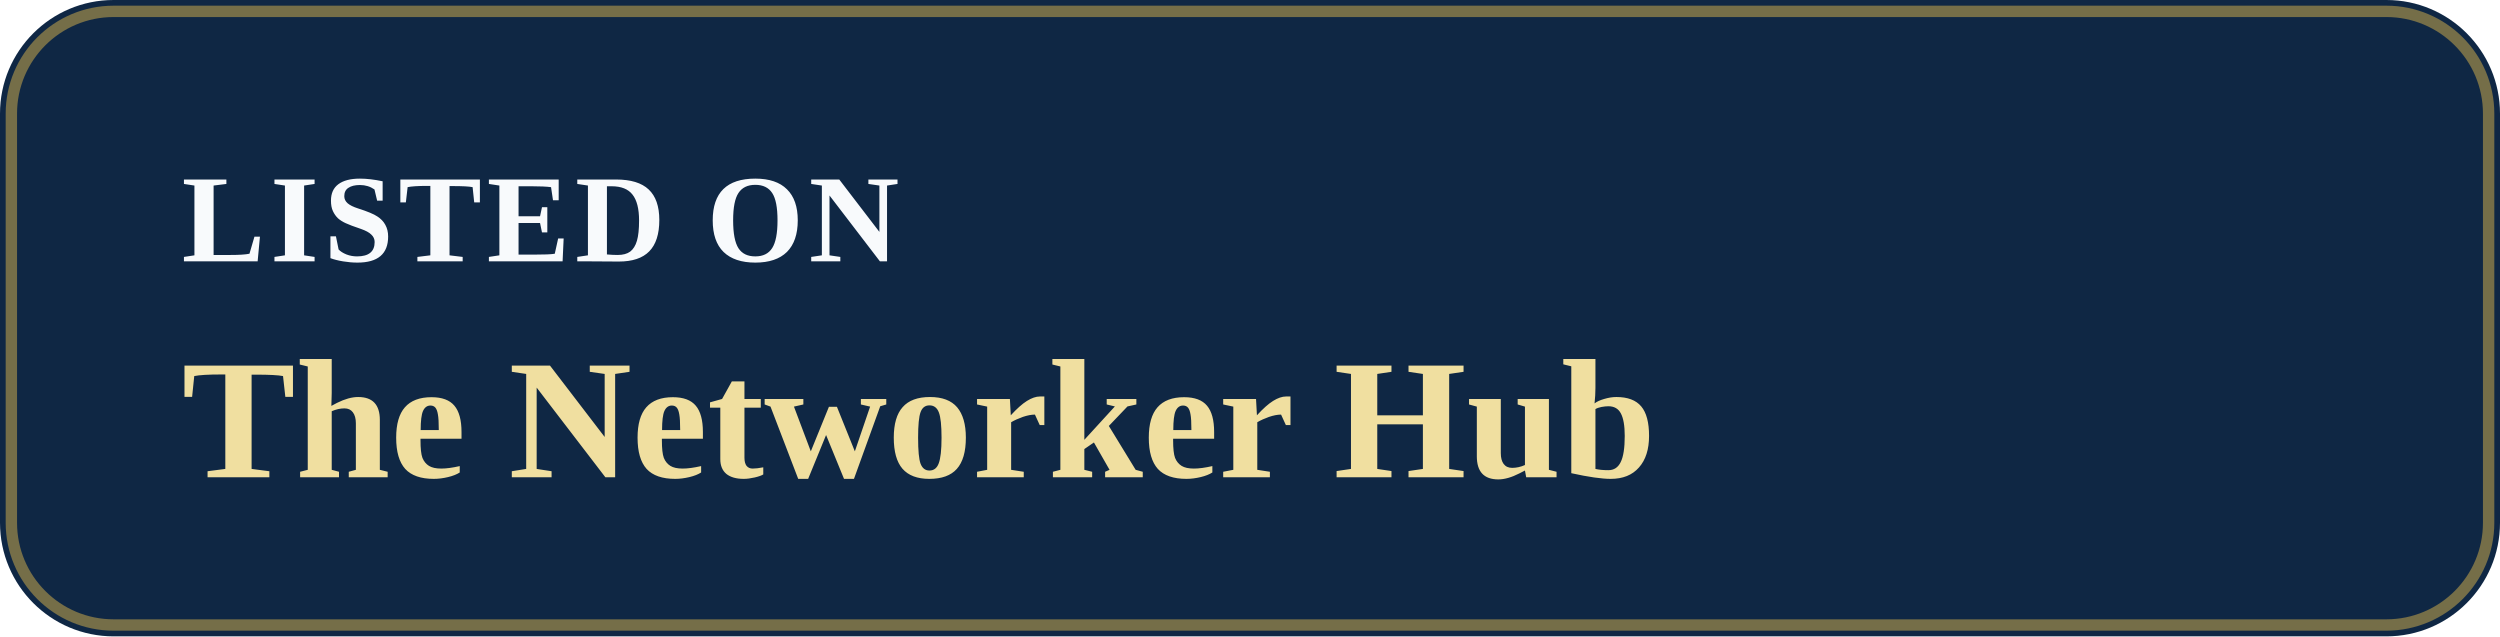
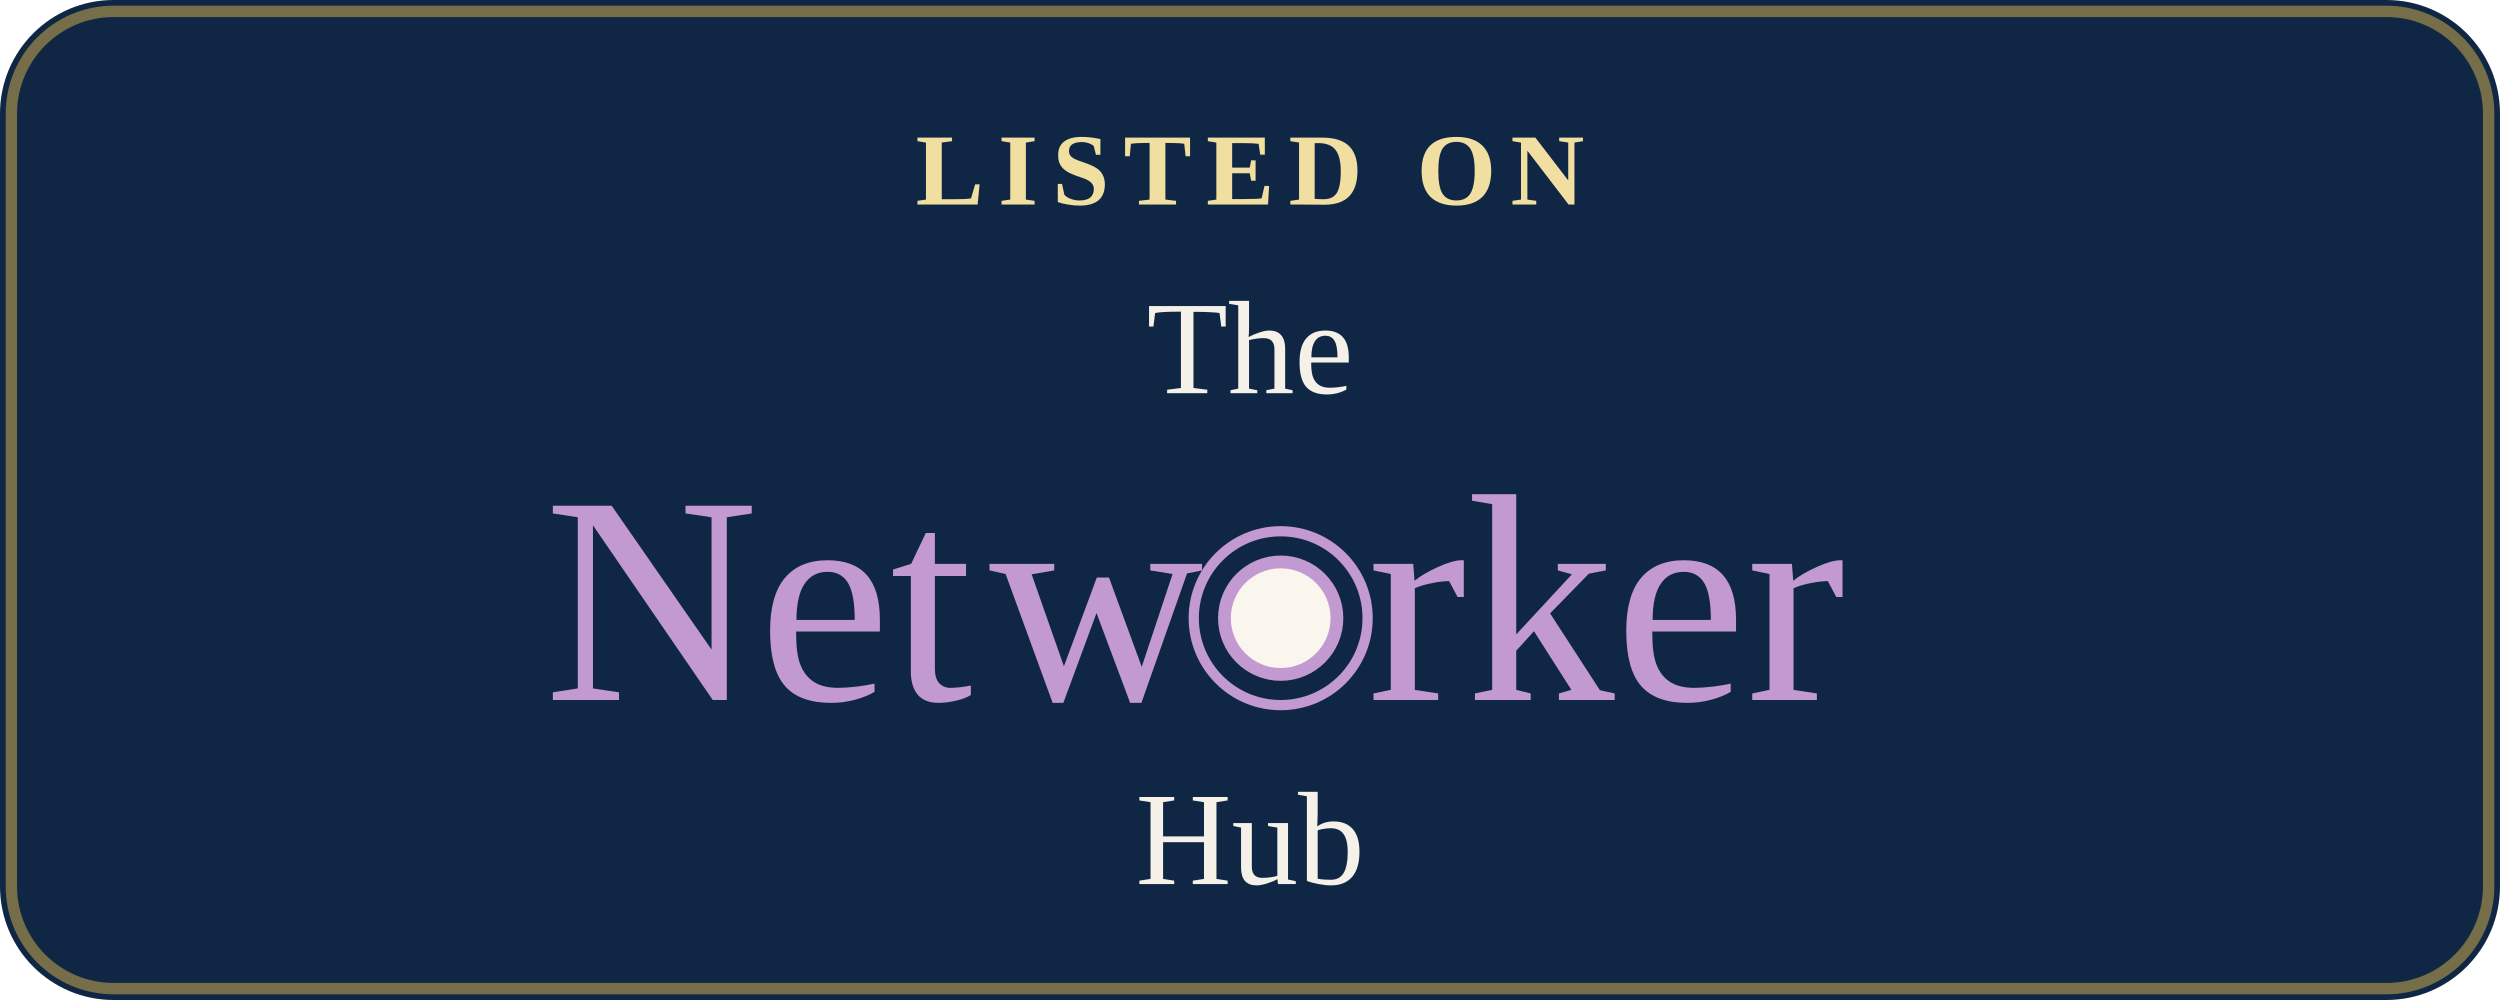
- <svg xmlns="http://www.w3.org/2000/svg" width="220" height="56" viewBox="0 0 220 56" role="img" aria-label="Listed on The Networker Hub">
-   <rect width="220" height="56" rx="10" fill="#0f2744" />
-   <rect x="1" y="1" width="218" height="54" rx="9" fill="none" stroke="#c9a84c" stroke-opacity="0.55" />
-   <text x="16" y="23" fill="#f8fafc" font-family="Georgia, 'Times New Roman', serif" font-size="11" font-weight="700" letter-spacing="0.04em">LISTED ON</text>
-   <text x="16" y="42" fill="#f0dfa0" font-family="Georgia, 'Times New Roman', serif" font-size="15" font-weight="700">The Networker Hub</text>
+ <svg xmlns="http://www.w3.org/2000/svg" width="220" height="88" viewBox="0 0 220 88" role="img" aria-label="Listed on The Networker Hub">
+   <rect width="220" height="88" rx="10" fill="#0f2744" />
+   <rect x="1" y="1" width="218" height="86" rx="9" fill="none" stroke="#c9a84c" stroke-opacity="0.55" />
+   <text x="110" y="18" text-anchor="middle" fill="#f0dfa0" font-family="Georgia, 'Times New Roman', serif" font-size="9" font-weight="700" letter-spacing="0.14em">LISTED ON</text>
+   <g transform="translate(33.5, 22) scale(0.45)">
+     <text x="170" y="28" text-anchor="middle" font-family="Georgia, 'Times New Roman', serif" font-size="26" fill="#f5f0e8">The</text>
+     <text x="32" y="88" font-family="Georgia, 'Times New Roman', serif" font-size="58" fill="#c299d1">Net</text>
+     <text x="119" y="88" font-family="Georgia, 'Times New Roman', serif" font-size="58" fill="#c299d1">w</text>
+     <circle cx="176" cy="72" r="11" fill="#faf6ee" stroke="#c299d1" stroke-width="2.5" />
+     <circle cx="176" cy="72" r="17" fill="none" stroke="#c299d1" stroke-width="2" />
+     <text x="193" y="88" font-family="Georgia, 'Times New Roman', serif" font-size="58" fill="#c299d1">rker</text>
+     <text x="170" y="124" text-anchor="middle" font-family="Georgia, 'Times New Roman', serif" font-size="26" fill="#f5f0e8">Hub</text>
+   </g>
</svg>
